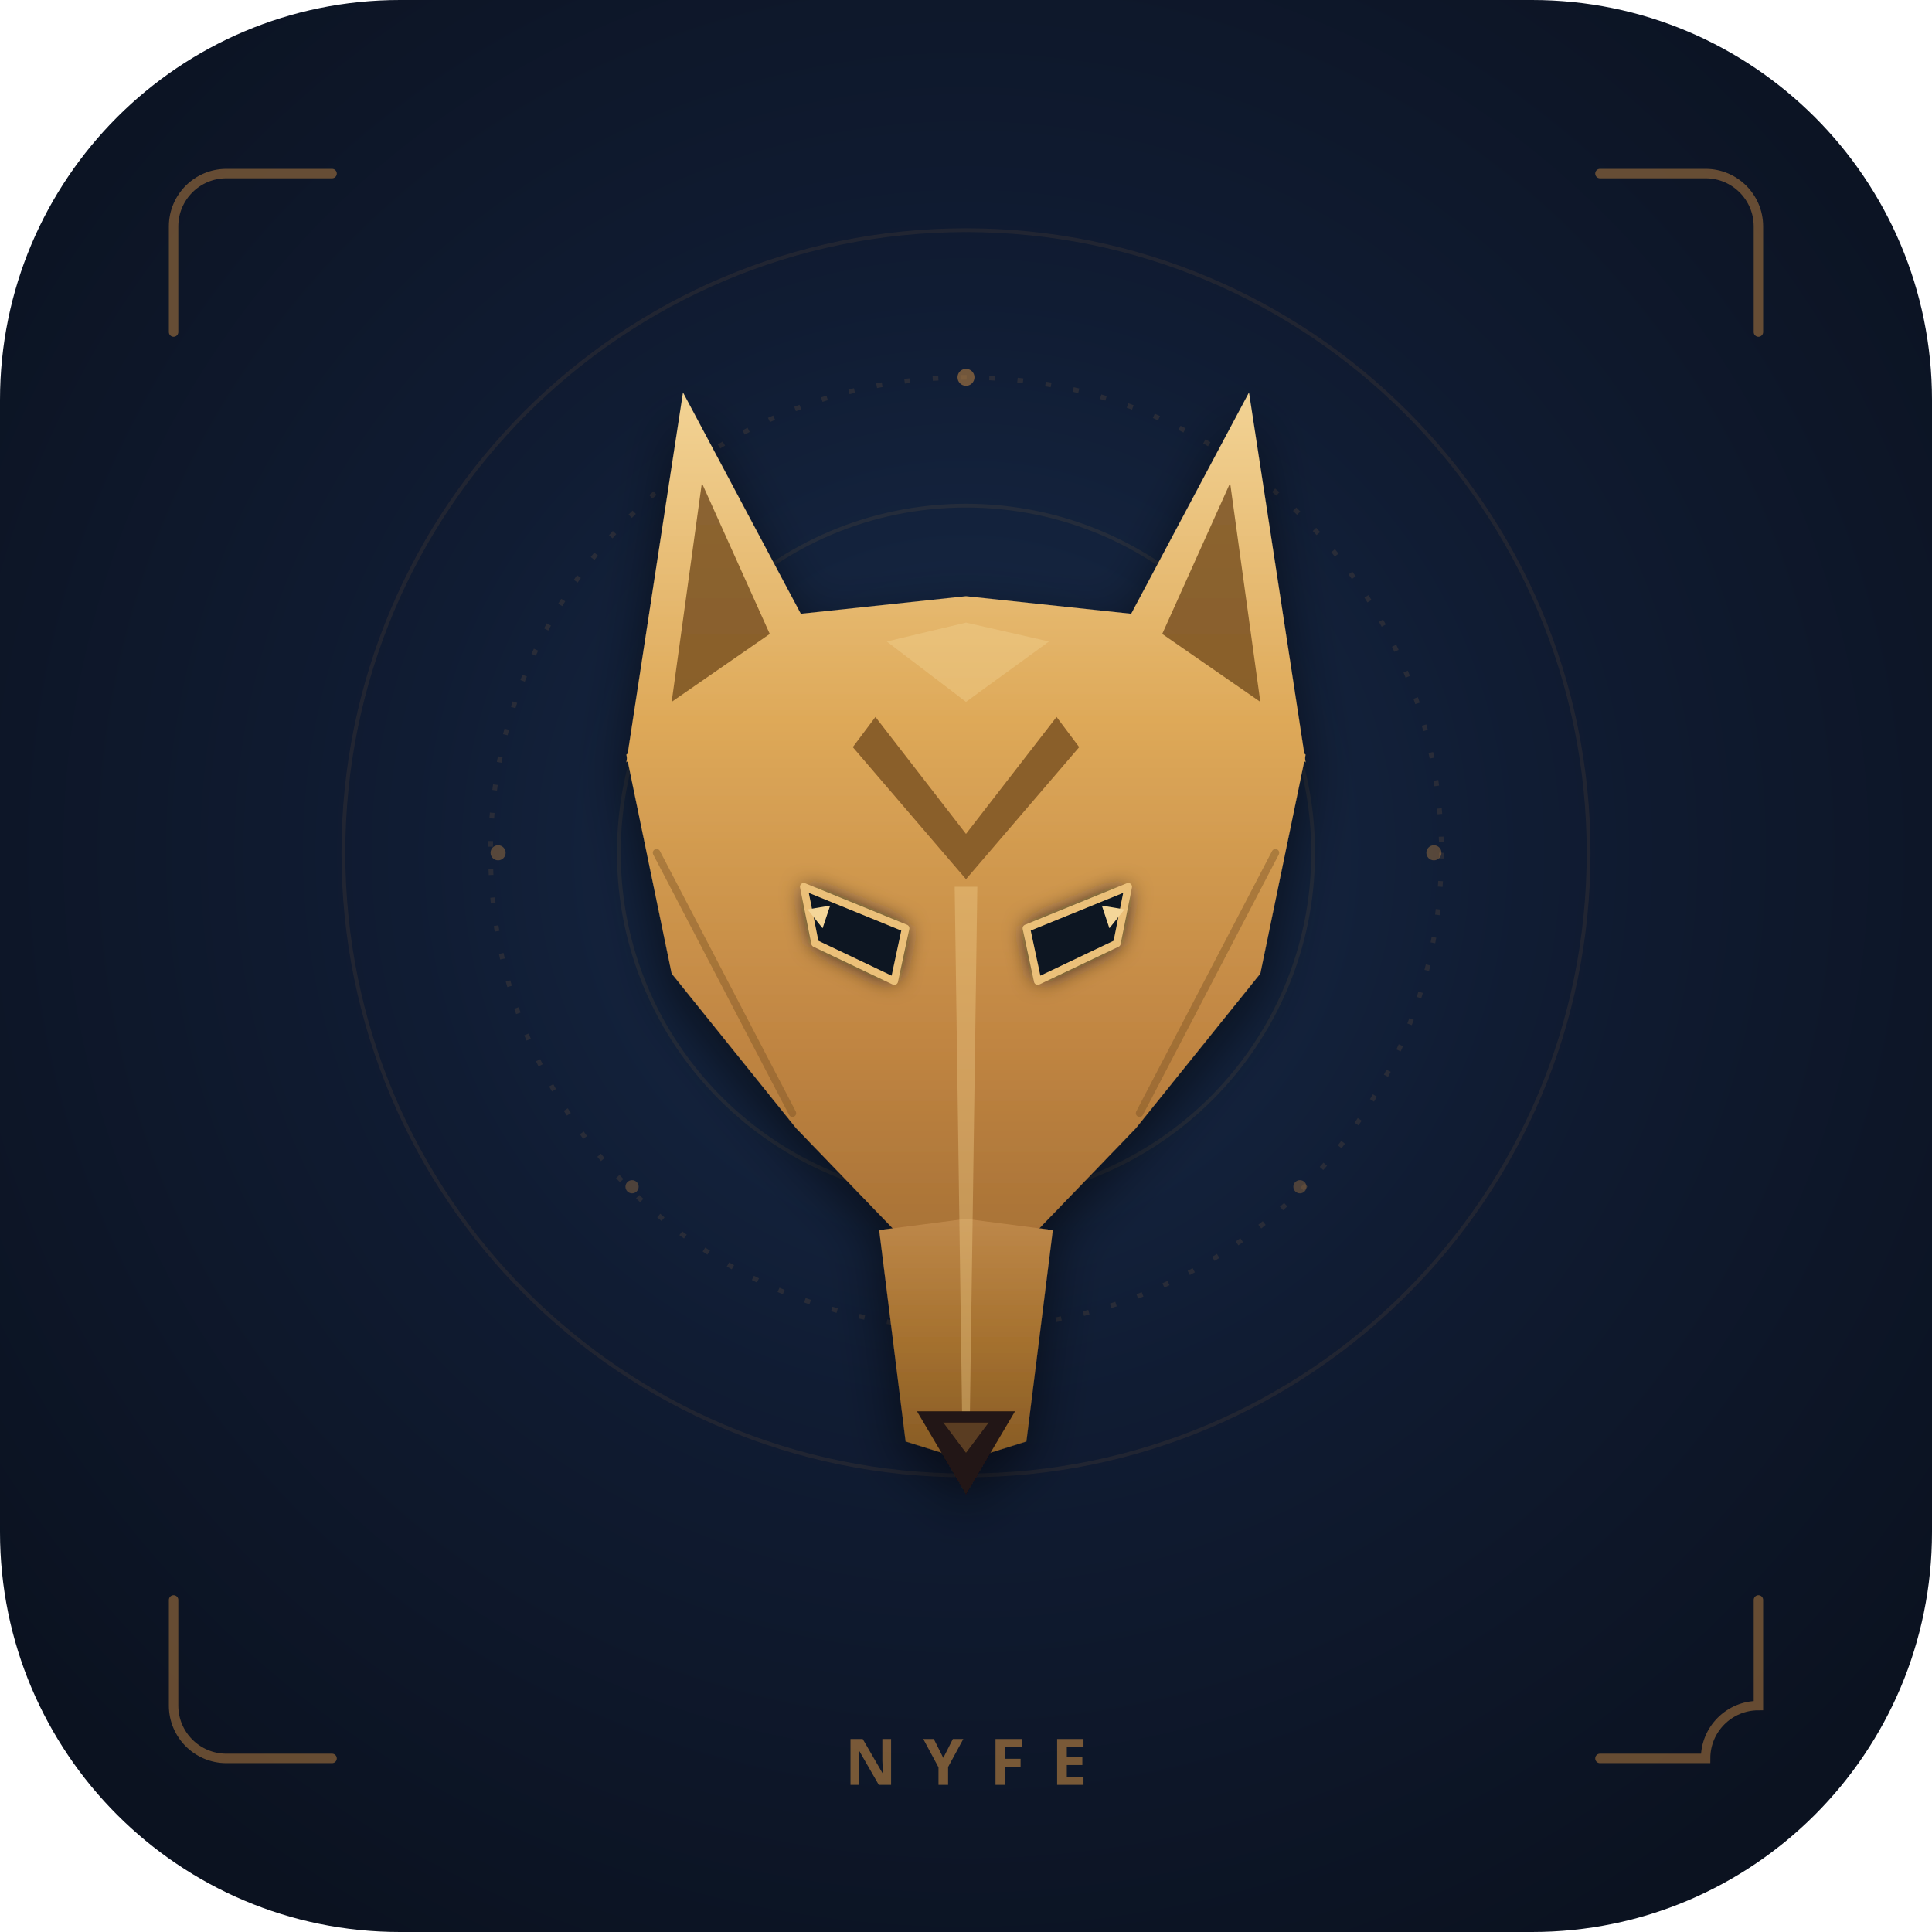
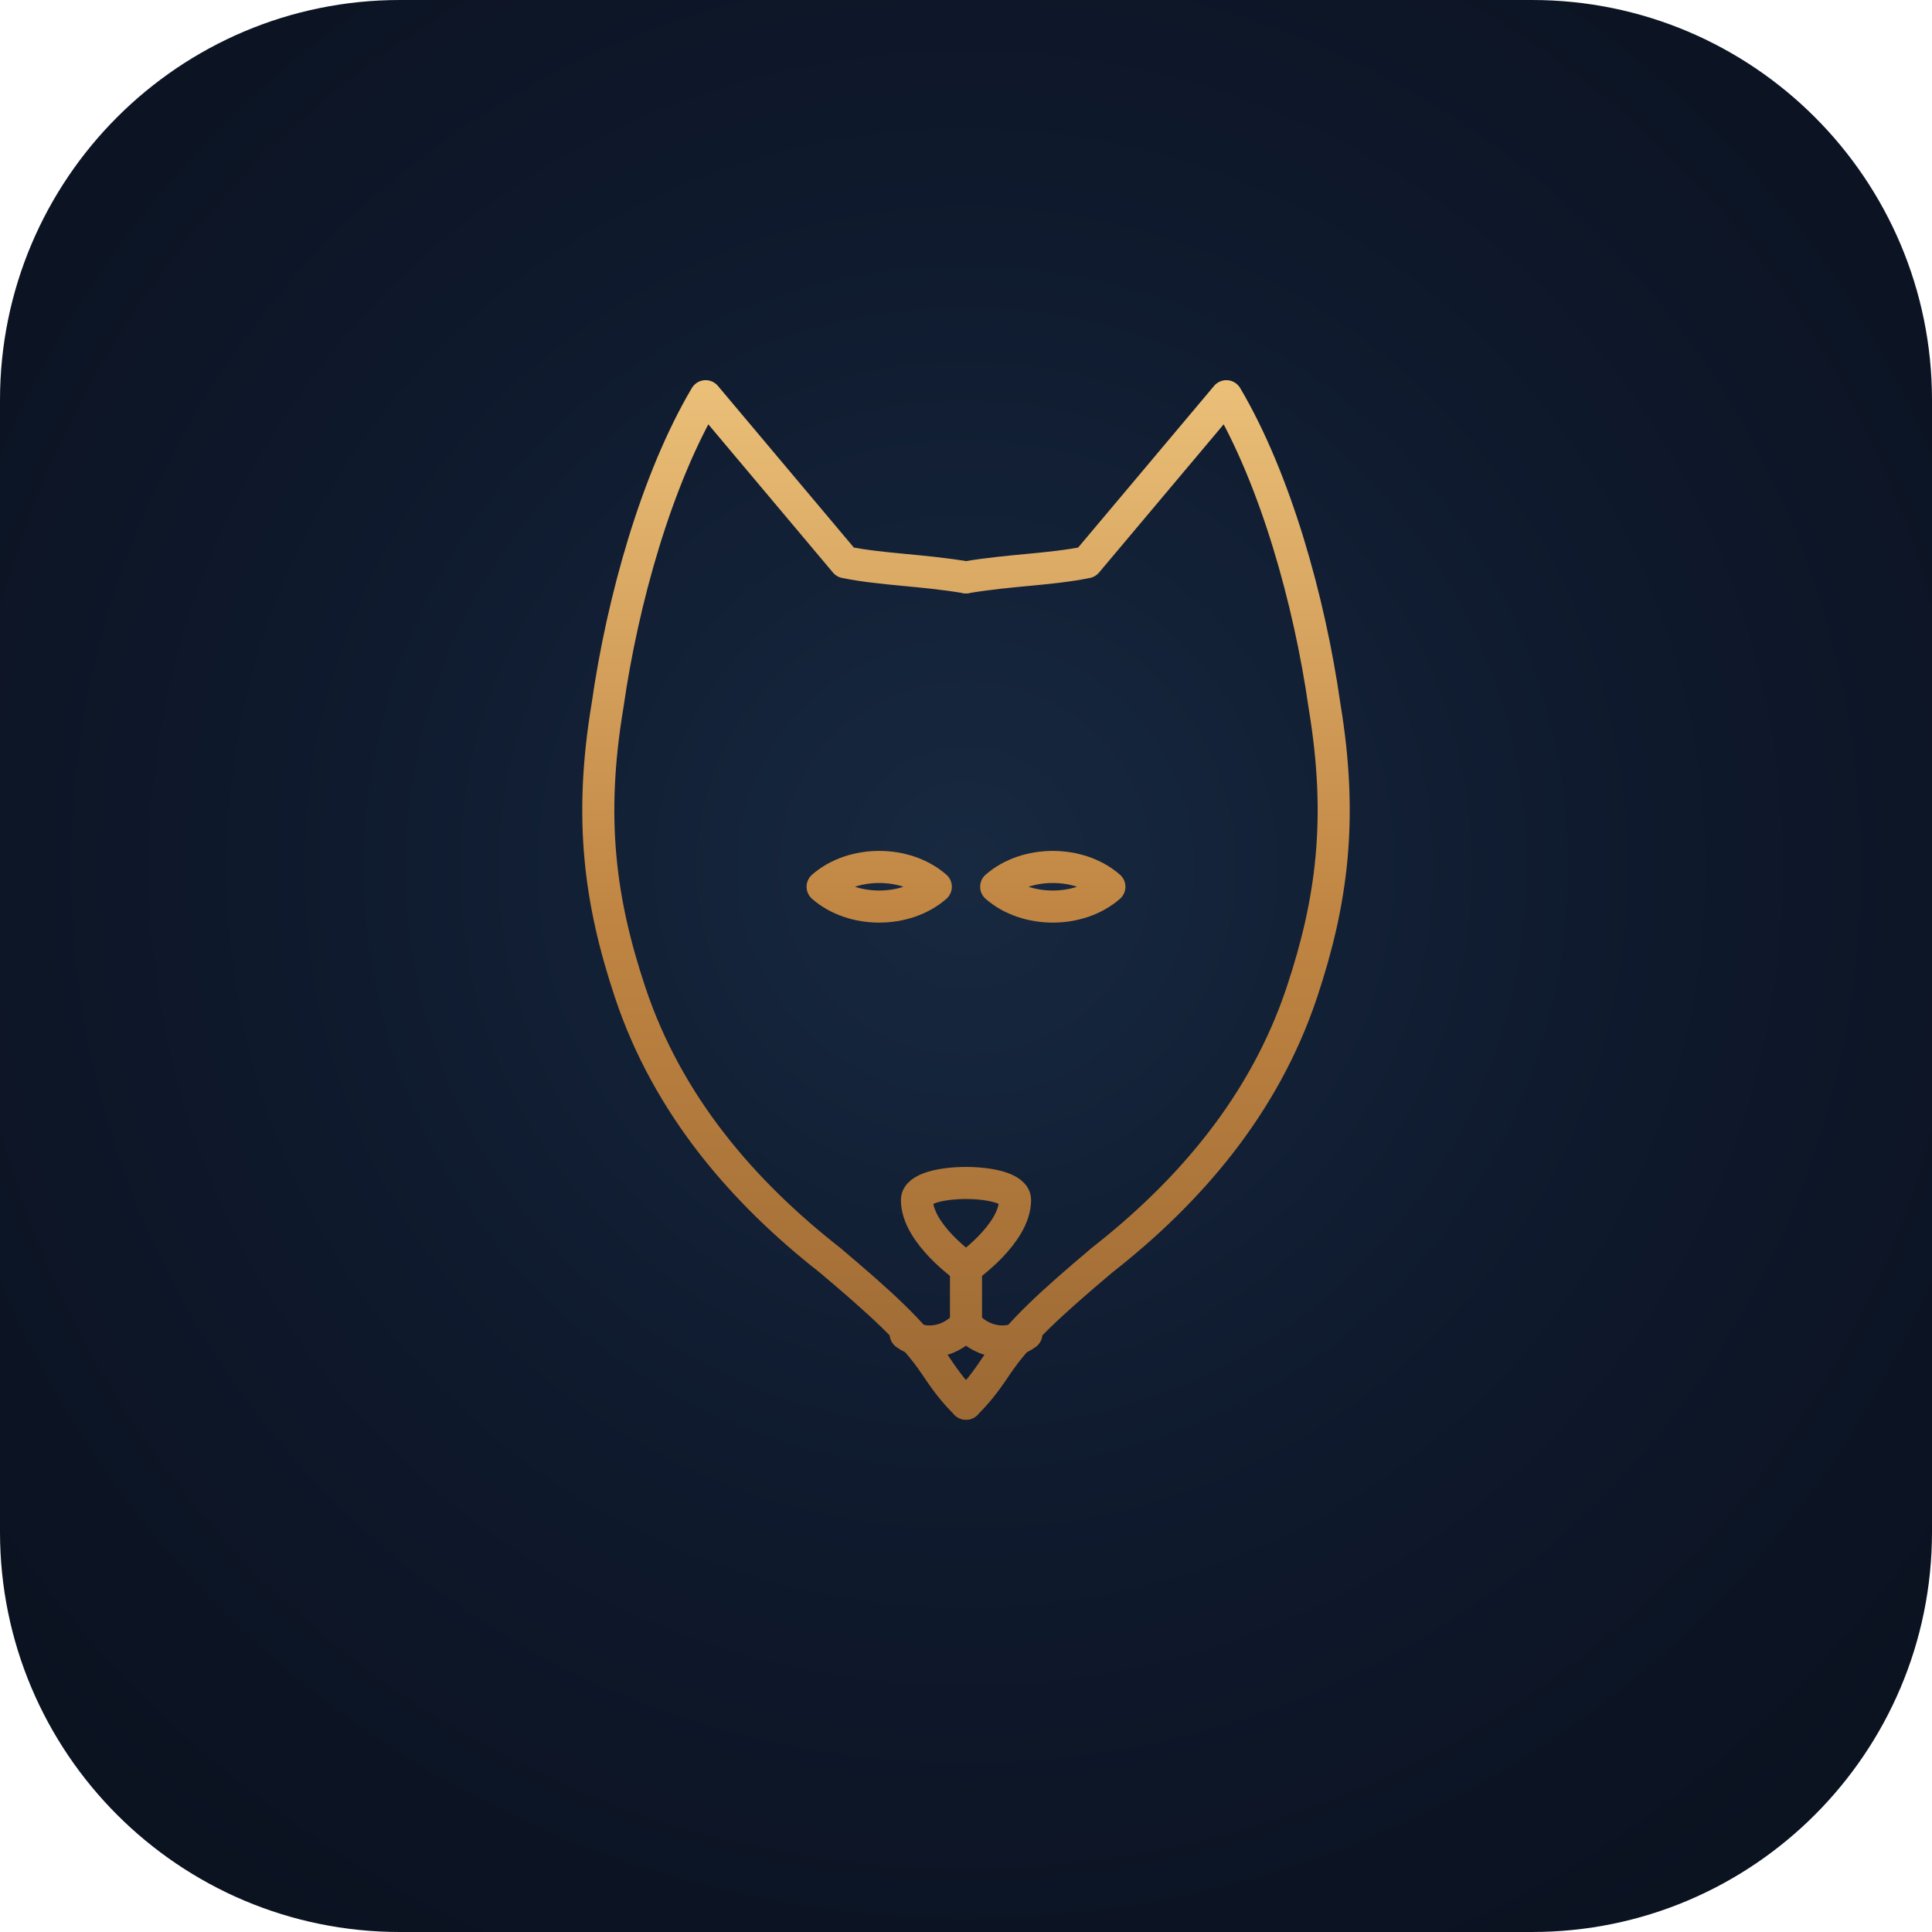
<svg xmlns="http://www.w3.org/2000/svg" width="1024" height="1024" viewBox="0 0 1024 1024" role="img" aria-label="K-9 by Nyfe">
  <defs>
-     <radialGradient id="bg" cx="512" cy="452" r="660" gradientUnits="userSpaceOnUse">
-       <stop offset="0" stop-color="#182B49" />
-       <stop offset="0.45" stop-color="#101C33" />
+     <radialGradient id="bg" cx="512" cy="460" r="660" gradientUnits="userSpaceOnUse">
+       <stop offset="0" stop-color="#172940" />
+       <stop offset="0.5" stop-color="#0F1A2E" />
      <stop offset="1" stop-color="#0B1220" />
    </radialGradient>
-     <linearGradient id="gold" x1="512" y1="196" x2="512" y2="812" gradientUnits="userSpaceOnUse">
-       <stop offset="0" stop-color="#F4D699" />
-       <stop offset="0.30" stop-color="#DEA959" />
-       <stop offset="0.58" stop-color="#C08542" />
-       <stop offset="0.82" stop-color="#9E6A31" />
-       <stop offset="1" stop-color="#7C5323" />
+     <linearGradient id="gold" x1="512" y1="200" x2="512" y2="770" gradientUnits="userSpaceOnUse">
+       <stop offset="0" stop-color="#EBC079" />
+       <stop offset="0.5" stop-color="#C08542" />
+       <stop offset="1" stop-color="#9A6733" />
    </linearGradient>
-     <linearGradient id="goldMuzzle" x1="512" y1="620" x2="512" y2="800" gradientUnits="userSpaceOnUse">
-       <stop offset="0" stop-color="#C89154" />
-       <stop offset="0.5" stop-color="#A5712F" />
-       <stop offset="1" stop-color="#7A5222" />
-     </linearGradient>
-     <filter id="eyeGlow" x="-80%" y="-80%" width="260%" height="260%">
-       <feGaussianBlur stdDeviation="6" result="b" />
-       <feMerge>
-         <feMergeNode in="b" />
-         <feMergeNode in="SourceGraphic" />
-       </feMerge>
-     </filter>
-     <filter id="drop" x="-30%" y="-30%" width="160%" height="160%">
-       <feDropShadow dx="0" dy="10" stdDeviation="14" flood-color="#000000" flood-opacity="0.55" />
-     </filter>
  </defs>
  <rect x="0" y="0" width="1024" height="1024" rx="212" fill="url(#bg)" />
-   <g fill="none" stroke="#C08542">
-     <circle cx="512" cy="452" r="330" stroke-opacity="0.10" stroke-width="2" />
-     <circle cx="512" cy="452" r="252" stroke-opacity="0.14" stroke-width="2.5" stroke-dasharray="3 12" />
-     <circle cx="512" cy="452" r="184" stroke-opacity="0.10" stroke-width="2" />
+   <g fill="none" stroke="url(#gold)" stroke-width="17" stroke-linecap="round" stroke-linejoin="round">
+     <path id="face" d="M512 306              C 536 302, 556 302, 576 298              L 650 210              C 676 254, 694 318, 702 374              C 712 434, 706 478, 690 526              C 670 586, 630 632, 584 668              C 558 690, 540 706, 528 724              C 522 733, 518 738, 512 744" />
+     <use href="#face" transform="matrix(-1 0 0 1 1024 0)" />
+     <path d="M436 470 C 452 456, 480 456, 496 470 C 480 484, 452 484, 436 470 Z" />
+     <path d="M528 470 C 544 456, 572 456, 588 470 C 572 484, 544 484, 528 470 Z" />
+     <path d="M486 636 C 486 624, 538 624, 538 636 C 538 654, 512 672, 512 672              C 512 672, 486 654, 486 636 Z" />
+     <path d="M512 672 L512 702" />
+     <path d="M512 702 C 502 713, 488 713, 480 707" />
+     <path d="M512 702 C 522 713, 536 713, 544 707" />
  </g>
-   <g fill="#C08542">
-     <circle cx="512" cy="200" r="4.5" fill-opacity="0.55" />
-     <circle cx="264" cy="452" r="4" fill-opacity="0.4" />
-     <circle cx="760" cy="452" r="4" fill-opacity="0.4" />
-     <circle cx="335" cy="629" r="3.5" fill-opacity="0.35" />
-     <circle cx="689" cy="629" r="3.5" fill-opacity="0.35" />
-   </g>
-   <g fill="none" stroke="#C08542" stroke-opacity="0.5" stroke-width="5" stroke-linecap="round">
-     <path d="M92 176 L92 120 A28 28 0 0 1 120 92 L176 92" />
-     <path d="M932 176 L932 120 A28 28 0 0 0 904 92 L848 92" />
-     <path d="M92 848 L92 904 A28 28 0 0 0 120 932 L176 932" />
-     <path d="M932 848 L932 904 A28 28 0 0 0 904 932 L848 932" />
-   </g>
-   <g filter="url(#drop)">
-     <g id="half">
-       <path fill="url(#gold)" d="M512 316 L606 326 L692 400 L668 516 L602 598 L548 654 L512 668 Z" />
-       <path fill="url(#gold)" d="M596 332 L662 208 L692 404 Z" />
-       <path fill="#7A5322" fill-opacity="0.85" d="M616 336 L652 256 L668 372 Z" />
-       <path fill="url(#goldMuzzle)" d="M512 646 L558 652 L544 764 L512 774 Z" />
-       <path stroke="#7C5626" stroke-opacity="0.45" stroke-width="4" fill="none" stroke-linecap="round" d="M676 452 L604 590" />
-       <path fill="#0B1220" filter="url(#eyeGlow)" d="M598 470 L544 492 L550 520 L592 500 Z" />
-       <path fill="none" stroke="#EBC079" stroke-width="4" stroke-linejoin="round" d="M598 470 L544 492 L550 520 L592 500 Z" />
-       <path fill="#F4D699" d="M584 480 L596 482 L588 492 Z" />
-     </g>
-     <use href="#half" transform="matrix(-1 0 0 1 1024 0)" />
-     <path fill="#8A5E2B" d="M452 396 L512 466 L572 396 L560 380 L512 442 L464 380 Z" />
-     <path fill="#F4D699" fill-opacity="0.35" d="M512 330 L556 340 L512 372 L470 340 Z" />
-     <path fill="#F0CE8A" fill-opacity="0.4" d="M506 470 L518 470 L514 754 L510 754 Z" />
-     <path fill="#241813" d="M486 748 L538 748 L512 792 Z" />
-     <path fill="#5A3E24" d="M500 754 L524 754 L512 770 Z" />
-   </g>
-   <text x="512" y="946" text-anchor="middle" font-family="sans-serif" font-size="34" font-weight="600" letter-spacing="14" fill="#C08542" fill-opacity="0.6">NYFE</text>
</svg>
